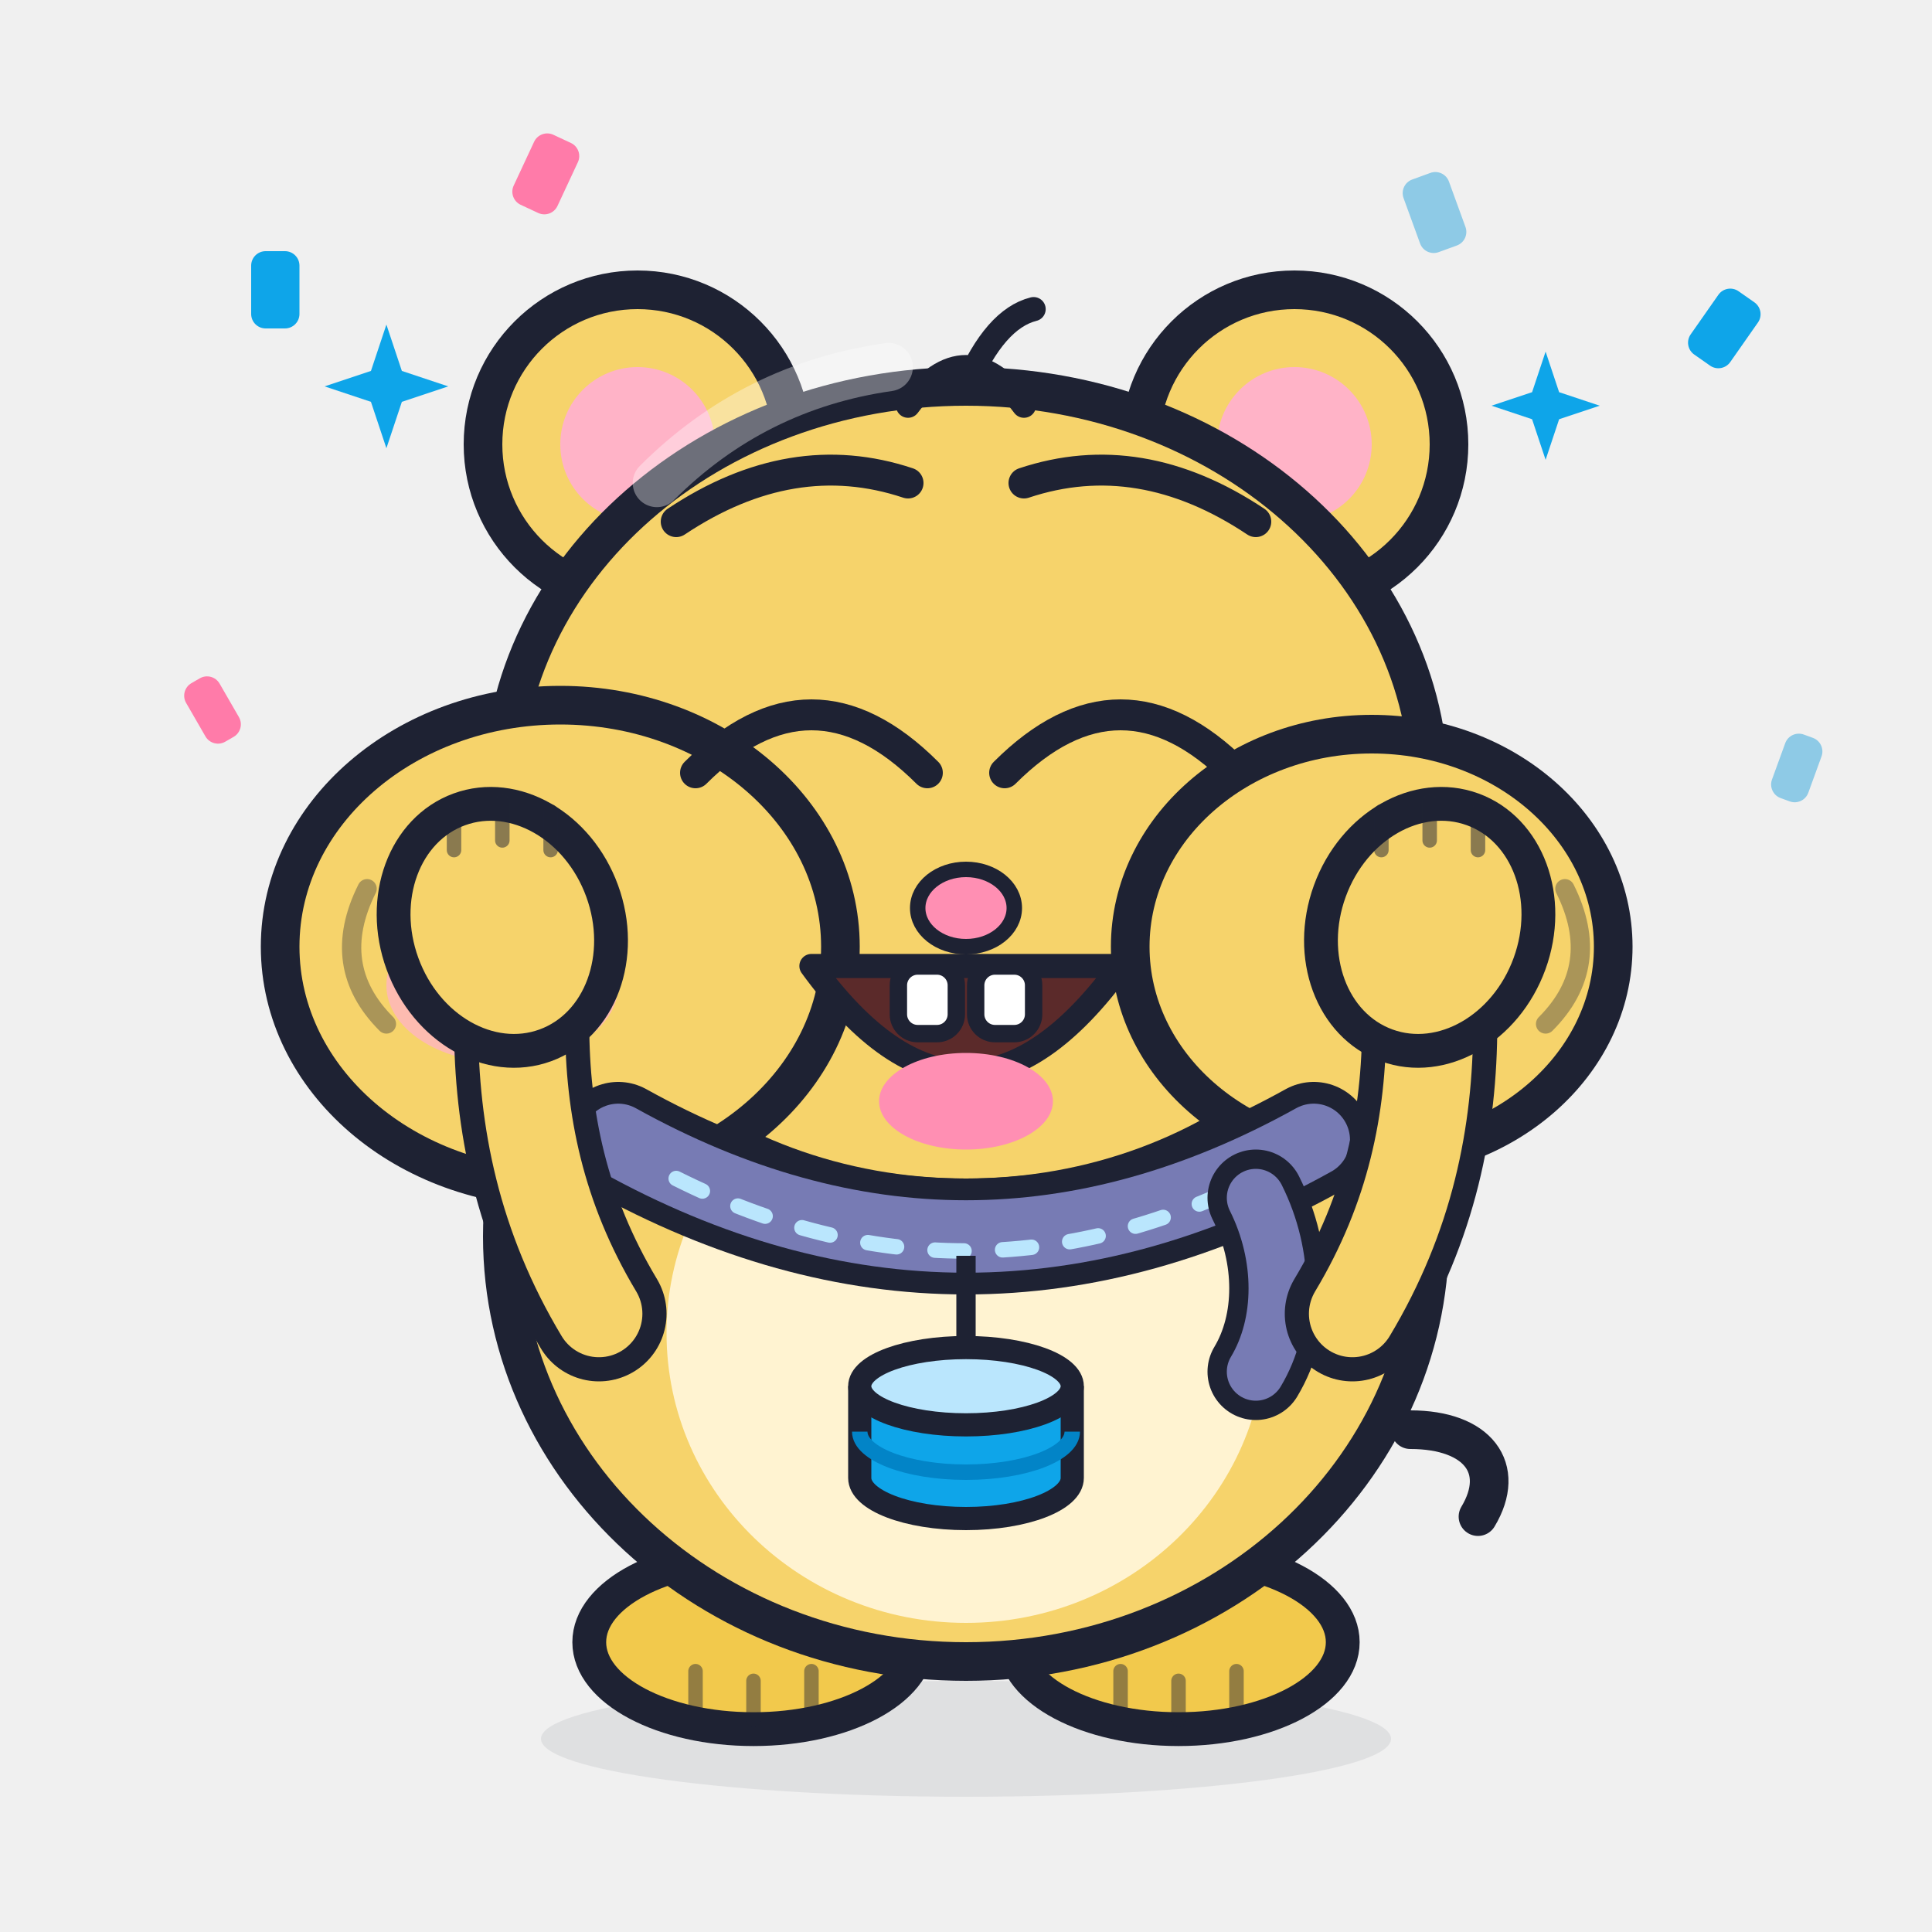
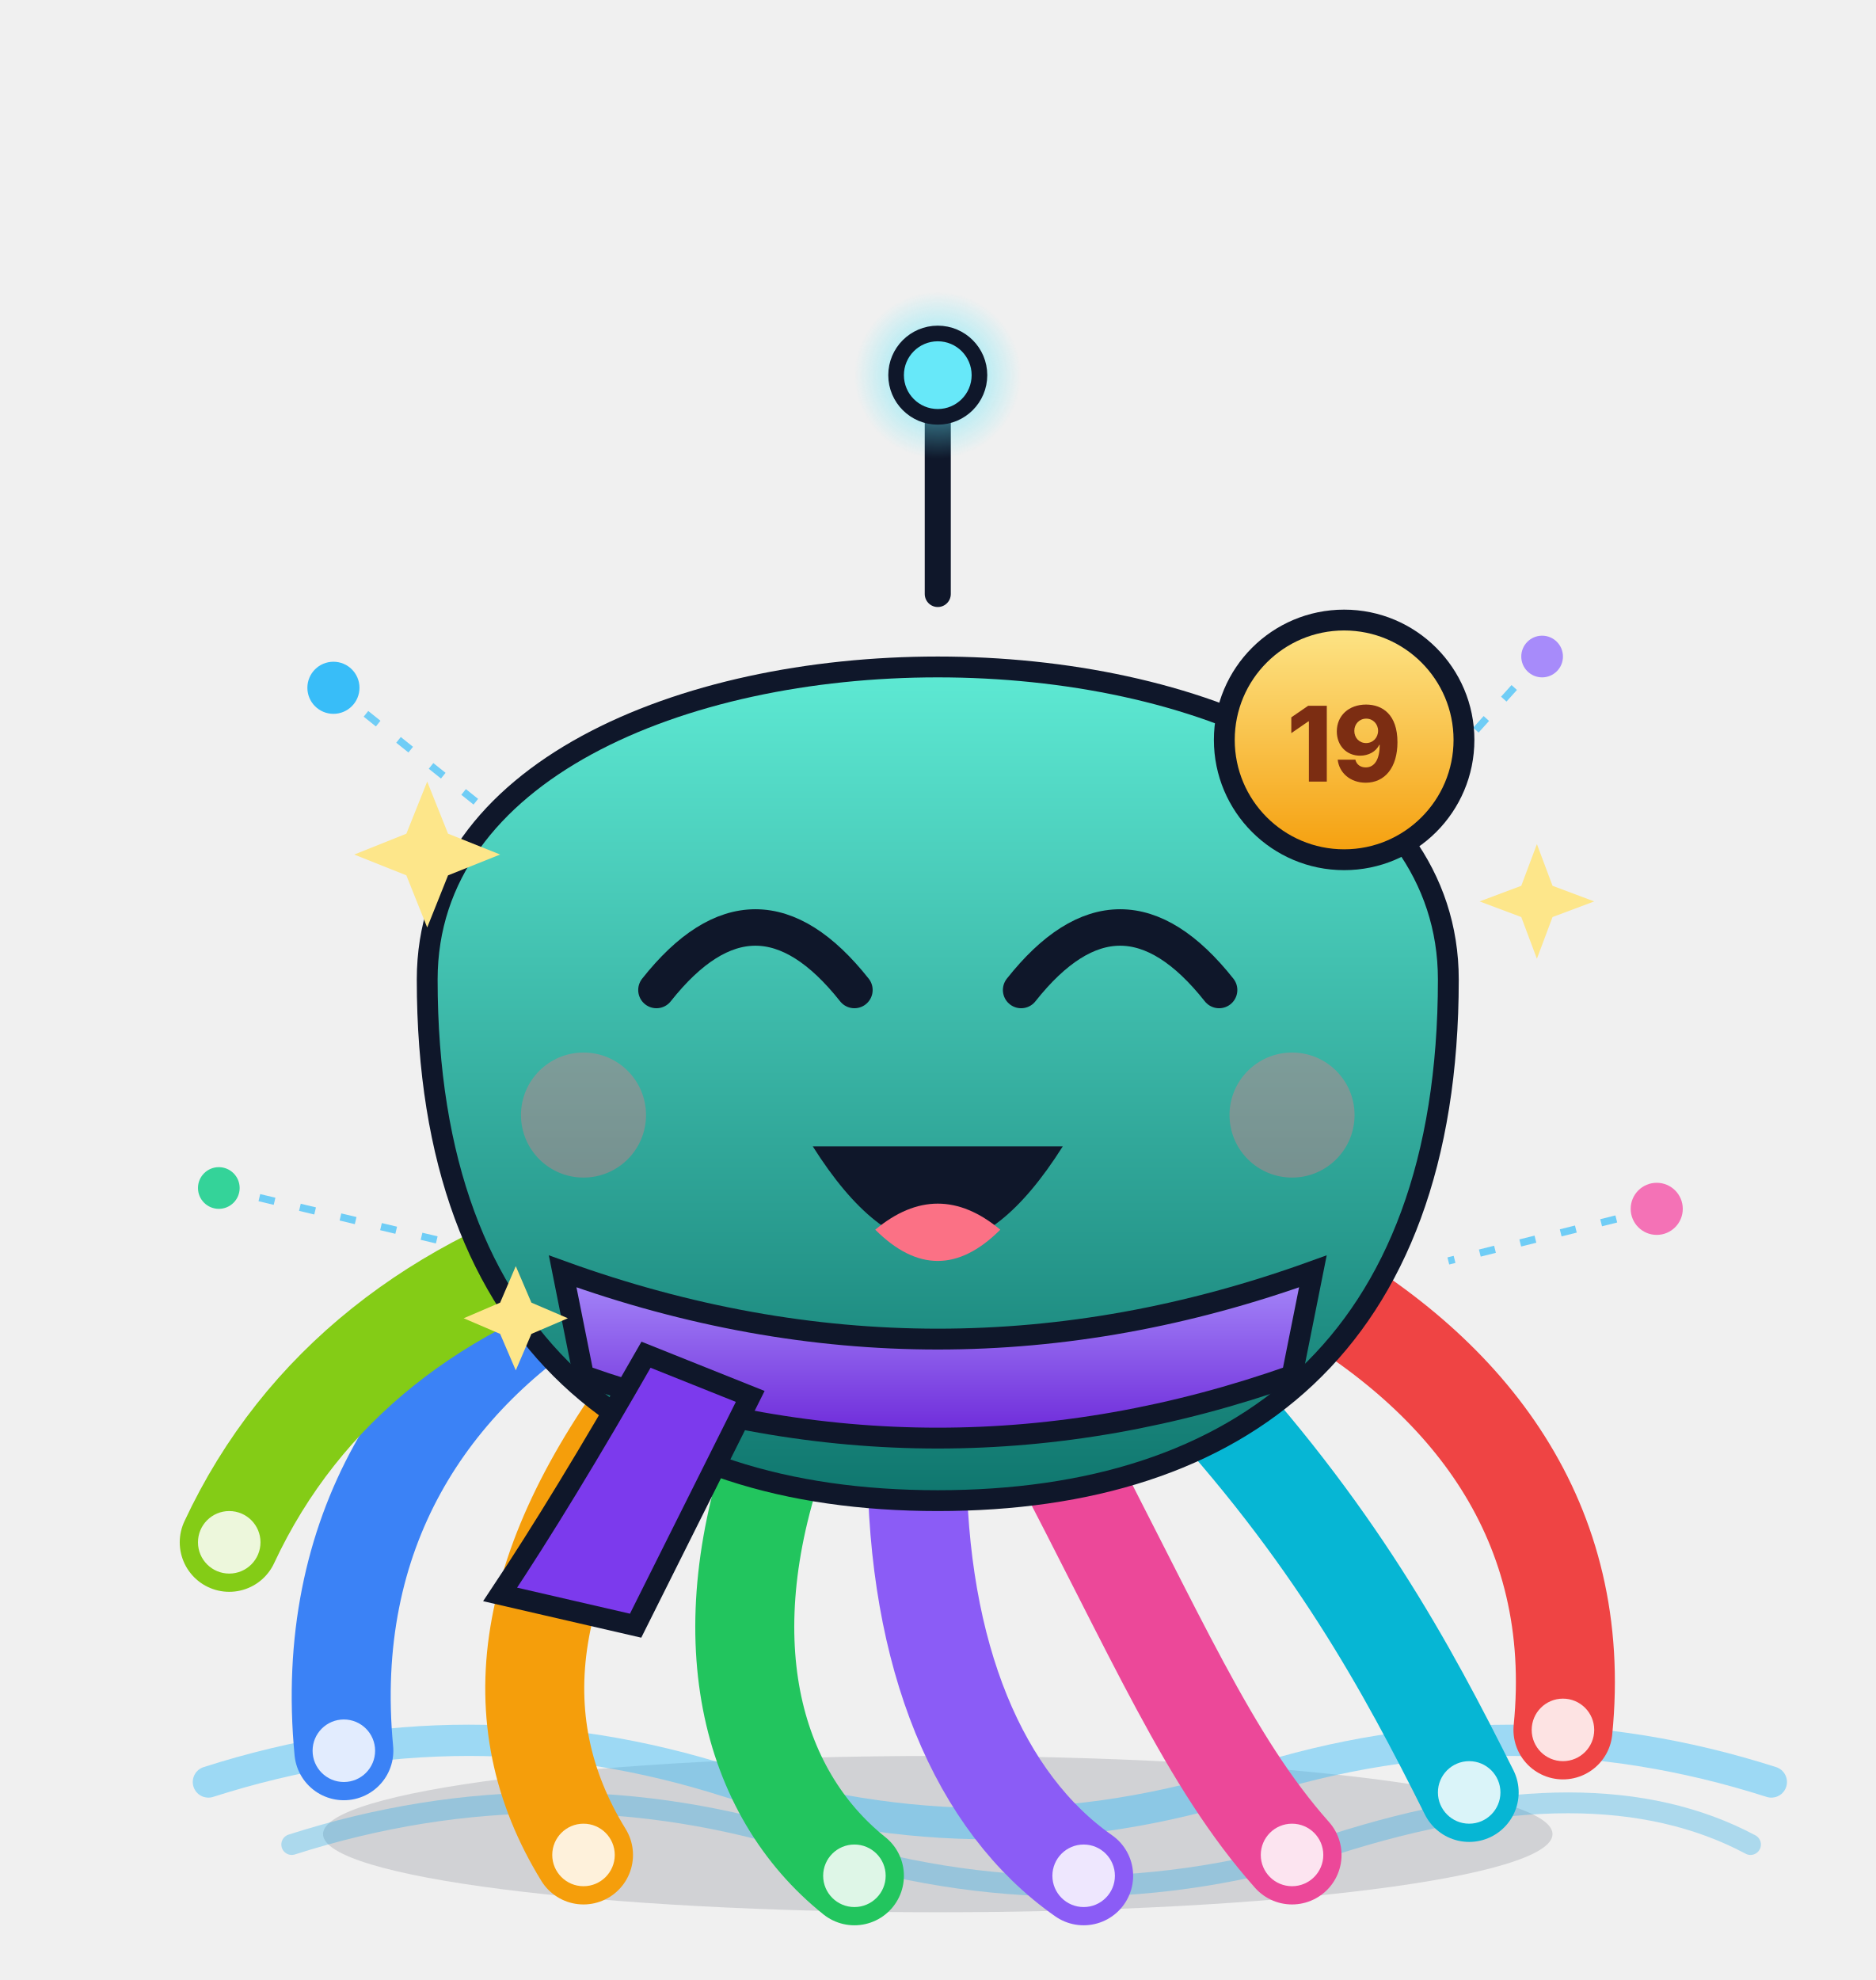
- <svg xmlns="http://www.w3.org/2000/svg" viewBox="0 0 200 200" width="88" height="88" role="img" aria-label="数据仓鼠仓仓 · 欢乐 Joy">
-   <style>
-   .ex-motion { animation: ex-bounce .7s ease-in-out infinite; transform-box: fill-box; transform-origin: 50% 50%; }
-   .ex-anim-tear { animation: ex-tear 1.8s ease-in infinite; transform-box: fill-box; transform-origin: center; }
-   .ex-anim-sweat { animation: ex-tear 1.5s ease-in infinite; transform-box: fill-box; transform-origin: center; }
-   .ex-anim-heart { animation: ex-heart 2.2s ease-out infinite; transform-box: fill-box; transform-origin: center; }
-   .ex-anim-spark { animation: ex-spark 1.9s ease-in-out infinite; transform-box: fill-box; transform-origin: center; }
-   .ex-anim-rain { animation: ex-rain 1.4s linear infinite; transform-box: fill-box; transform-origin: center; }
-   .ex-anim-confetti { animation: ex-confetti 2.4s linear infinite; transform-box: fill-box; transform-origin: center; }
-   .ex-anim-pulse { animation: ex-pulse 1.6s ease-in-out infinite; transform-box: fill-box; transform-origin: center; }
-   .ex-anim-knock { animation: ex-knock 0.55s ease-in-out infinite; transform-box: fill-box; transform-origin: center; }
-   .ex-anim-knockline { animation: ex-knockline 0.55s ease-out infinite; transform-box: fill-box; transform-origin: center; }
-   .ex-anim-palm { animation: ex-palm 0.9s ease-in-out infinite; transform-box: fill-box; transform-origin: center; }
-   .ex-anim-steam { animation: ex-steam 1.8s ease-out infinite; transform-box: fill-box; transform-origin: center; }
-   .ex-anim-shock { animation: ex-shock 0.5s ease-in-out infinite; transform-box: fill-box; transform-origin: center; }
-   @keyframes ex-bob { 0%,100% { transform: translateY(0); } 50% { transform: translateY(-2.5px); } }
-   @keyframes ex-bounce { 0%,100% { transform: translateY(0); } 40% { transform: translateY(-6px); } 60% { transform: translateY(-2px); } }
-   @keyframes ex-tremble { 0%,100% { transform: translateX(0); } 25% { transform: translateX(-1px); } 75% { transform: translateX(1px); } }
-   @keyframes ex-sway { 0%,100% { transform: rotate(0deg); } 50% { transform: rotate(2deg); } }
-   @keyframes ex-shake { 0%,100% { transform: translateX(0); } 20% { transform: translateX(-4.24px); } 40% { transform: translateX(4.24px); } 60% { transform: translateX(-2.75px); } 80% { transform: translateX(1.75px); } }
-   @keyframes ex-tear { 0% { transform: translateY(0); opacity: 0; } 18% { opacity: 1; } 100% { transform: translateY(8.58px); opacity: 0; } }
-   @keyframes ex-heart { 0% { transform: translateY(0) scale(.65); opacity: 0; } 20% { opacity: 1; } 100% { transform: translateY(-14.04px) scale(1.15); opacity: 0; } }
-   @keyframes ex-spark { 0%,100% { transform: scale(.6) rotate(0deg); opacity: .3; } 50% { transform: scale(1.15) rotate(25deg); opacity: 1; } }
-   @keyframes ex-rain { 0% { transform: translateY(0); opacity: 0; } 20% { opacity: 1; } 100% { transform: translateY(9.36px); opacity: 0; } }
-   @keyframes ex-confetti { 0% { transform: translateY(-4px) rotate(0deg); opacity: 1; } 100% { transform: translateY(14px) rotate(200deg); opacity: 0; } }
-   @keyframes ex-pulse { 0%,100% { transform: scale(1); opacity: .35; } 50% { transform: scale(1.18); opacity: .7; } }
-   @keyframes ex-knock { 0%,100% { transform: translateX(3.51px); } 35% { transform: translateX(0); } }
-   @keyframes ex-knockline { 0%,100% { transform: scaleX(.6); opacity: .35; } 35% { transform: scaleX(1); opacity: 1; } }
-   @keyframes ex-palm { 0%,100% { transform: translateY(0) rotate(0deg); } 50% { transform: translateY(-1px) rotate(-4deg); } }
-   @keyframes ex-steam { 0% { transform: translateY(0); opacity: .7; } 100% { transform: translateY(-7.02px); opacity: 0; } }
-   @keyframes ex-shock { 0%,100% { transform: scaleX(.7); opacity: .4; } 50% { transform: scaleX(1.25); opacity: 1; } }
-   @keyframes ex-drift { 0%,100% { transform: translateY(0); } 50% { transform: translateY(-1.56px); } }
-   @media (prefers-reduced-motion: reduce) {
-     .ex-motion, [class*="ex-anim-"] { animation: none !important; }
-   }
-   </style>
-   <g class="ex-motion ex-joy">
-     <g class="ex-base">
-       <ellipse cx="100" cy="180" rx="44" ry="6" fill="#1E2233" opacity=".08" />
-       <path d="M146 148c7 0 10 4 7 9" fill="none" stroke="#1E2233" stroke-width="4" stroke-linecap="round" />
-       <g fill="#F2C94C" stroke="#1E2233" stroke-width="3.5">
-         <ellipse cx="78" cy="170" rx="17" ry="9" />
-         <ellipse cx="122" cy="170" rx="17" ry="9" />
-       </g>
-       <g stroke="#1E2233" stroke-width="1.5" opacity=".45" stroke-linecap="round">
-         <path d="M72 173v4" />
-         <path d="M78 174v4" />
-         <path d="M84 173v4" />
-         <path d="M116 173v4" />
-         <path d="M122 174v4" />
-         <path d="M128 173v4" />
-       </g>
-       <ellipse cx="100" cy="128" rx="48" ry="44" fill="#F6D36B" stroke="#1E2233" stroke-width="4" />
-       <ellipse cx="100" cy="138" rx="31" ry="30" fill="#FFF3D1" />
-       <g fill="#F6D36B" stroke="#1E2233" stroke-width="4">
-         <circle cx="66" cy="46" r="16" />
-         <circle cx="134" cy="46" r="16" />
-       </g>
-       <g fill="#FFB3C7">
-         <circle cx="66" cy="46" r="8" />
-         <circle cx="134" cy="46" r="8" />
-       </g>
-       <ellipse cx="100" cy="82" rx="48" ry="42" fill="#F6D36B" stroke="#1E2233" stroke-width="4" />
-       <path d="M94 42q6-8 12 0M100 40q3-7 7-8" fill="none" stroke="#1E2233" stroke-width="2.5" stroke-linecap="round" />
-       <g fill="#F6D36B" stroke="#1E2233" stroke-width="4">
-         <ellipse cx="58" cy="98" rx="29" ry="25" />
-         <ellipse cx="142" cy="98" rx="25" ry="22" />
-       </g>
-       <path d="M38 92q-4 8 2 14M162 92q4 8-2 14" fill="none" stroke="#1E2233" stroke-width="2" opacity=".35" stroke-linecap="round" />
-       <path d="M64 118q36 20 72 0" fill="none" stroke="#1E2233" stroke-width="12" stroke-linecap="round" />
-       <path d="M64 118q36 20 72 0" fill="none" stroke="#777BB4" stroke-width="7.5" stroke-linecap="round" />
-       <path d="M70 122q30 15 60 0" fill="none" stroke="#BAE6FD" stroke-width="1.6" stroke-linecap="round" stroke-dasharray="3 4" />
-       <path d="M130 124c3 6 3 13 0 18" fill="none" stroke="#1E2233" stroke-width="10" stroke-linecap="round" />
-       <path d="M130 124c3 6 3 13 0 18" fill="none" stroke="#777BB4" stroke-width="6" stroke-linecap="round" />
-       <line x1="100" y1="130" x2="100" y2="140" stroke="#1E2233" stroke-width="2" />
-       <path d="M89 143.5v9.5c0 2.3 4.9 4.2 11 4.2s11-1.9 11-4.2v-9.5" fill="#0EA5E9" stroke="#1E2233" stroke-width="2.4" stroke-linejoin="round" />
-       <ellipse cx="100" cy="143.5" rx="11" ry="4" fill="#BAE6FD" stroke="#1E2233" stroke-width="2.4" />
-       <path d="M89 148.2c0 2.3 4.9 4.2 11 4.2s11-1.9 11-4.2" fill="none" stroke="#0284C7" stroke-width="1.6" />
-       <path d="M68 50q10-10 24-12" fill="none" stroke="#FFF" stroke-width="5" opacity=".35" stroke-linecap="round" />
+ <svg xmlns="http://www.w3.org/2000/svg" viewBox="0 0 360 380" width="360" height="380" role="img" aria-labelledby="petTitle petDesc">
+   <defs>
+     <linearGradient id="bodyGrad" x1="0" y1="0" x2="0" y2="1">
+       <stop offset="0" stop-color="#5EEAD4" />
+       <stop offset="1" stop-color="#0F766E" />
+     </linearGradient>
+     <linearGradient id="scarfGrad" x1="0" y1="0" x2="0" y2="1">
+       <stop offset="0" stop-color="#A78BFA" />
+       <stop offset="1" stop-color="#6D28D9" />
+     </linearGradient>
+     <linearGradient id="badgeGrad" x1="0" y1="0" x2="0" y2="1">
+       <stop offset="0" stop-color="#FDE68A" />
+       <stop offset="1" stop-color="#F59E0B" />
+     </linearGradient>
+     <radialGradient id="glow">
+       <stop offset="0" stop-color="#67E8F9" stop-opacity=".9" />
+       <stop offset="1" stop-color="#67E8F9" stop-opacity="0" />
+     </radialGradient>
+     <style>
+       .pet-bob { animation: petBob 5.2s ease-in-out infinite; transform-box: fill-box; transform-origin: 50% 100%; }
+       .spark { animation: petSpark 2.6s ease-in-out infinite; }
+       .tear { animation: petTear 2.2s ease-in infinite; }
+       @keyframes petBob { 0%, 100% { transform: translateY(0); } 50% { transform: translateY(-7px); } }
+       @keyframes petSpark { 0%, 100% { opacity: .35; transform: scale(.8); } 50% { opacity: 1; transform: scale(1.08); } }
+       @keyframes petTear { 0% { opacity: 0; transform: translateY(-4px); } 30% { opacity: 1; } 100% { opacity: 0; transform: translateY(18px); } }
+       @media (prefers-reduced-motion: reduce) { .pet-bob, .spark, .tear { animation: none; } }
+     </style>
+   </defs>
+   <g class="pet-bob">
+     <ellipse cx="180" cy="352" rx="118" ry="15" fill="#0F172A" opacity=".14" />
+     <path d="M40 342 Q90 326 140 342 T240 342 T340 342" fill="none" stroke="#38BDF8" stroke-width="6" stroke-linecap="round" opacity=".45" />
+     <path d="M56 354 Q106 338 156 354 T256 354 T336 354" fill="none" stroke="#0EA5E9" stroke-width="4" stroke-linecap="round" opacity=".3" />
+     <g opacity=".7" fill="none" stroke="#38BDF8" stroke-width="1.4" stroke-dasharray="3 5">
+       <path d="M64 132 L104 164" />
+       <path d="M296 126 L260 166" />
+       <path d="M42 228 L84 238" />
+       <path d="M318 232 L278 242" />
    </g>
-     <g class="ex-face">
-       <path d="M72 80q12-12 24 0" fill="none" stroke="#1E2233" stroke-width="3.2" stroke-linecap="round" />
-       <path d="M104 80q12-12 24 0" fill="none" stroke="#1E2233" stroke-width="3.2" stroke-linecap="round" />
-       <path d="M70 54q12-8 24-4" fill="none" stroke="#1E2233" stroke-width="3.2" stroke-linecap="round" />
-       <path d="M106 50q12-4 24 4" fill="none" stroke="#1E2233" stroke-width="3.2" stroke-linecap="round" />
-       <ellipse cx="100" cy="94" rx="5" ry="4" fill="#FF8FB3" stroke="#1E2233" stroke-width="1.6" />
-       <path d="M84 100q16 22 32 0z" fill="#5B2A2A" stroke="#1E2233" stroke-width="2.5" stroke-linejoin="round" />
-       <ellipse cx="100" cy="114" rx="9" ry="5" fill="#FF8FB3" />
-       <rect x="93" y="100" width="6" height="7" rx="2" fill="#FFF" stroke="#1E2233" stroke-width="1.8" />
-       <rect x="101" y="100" width="6" height="7" rx="2" fill="#FFF" stroke="#1E2233" stroke-width="1.8" />
-       <ellipse cx="52" cy="102" rx="12" ry="8" fill="#FFB3C7" opacity="0.75" />
-       <ellipse cx="148" cy="102" rx="10" ry="7" fill="#FFB3C7" opacity="0.75" />
+     <g class="spark">
+       <circle cx="64" cy="132" r="5" fill="#38BDF8" />
+       <circle cx="296" cy="126" r="4" fill="#A78BFA" />
+       <circle cx="42" cy="228" r="4" fill="#34D399" />
+       <circle cx="318" cy="232" r="5" fill="#F472B6" />
    </g>
-     <g class="ex-arms">
-       <path d="M62 136c-6-10-8-20-8-30" fill="none" stroke="#1E2233" stroke-width="14" stroke-linecap="round" />
-       <path d="M62 136c-6-10-8-20-8-30" fill="none" stroke="#F6D36B" stroke-width="9" stroke-linecap="round" />
-       <ellipse cx="52" cy="96" rx="11" ry="13" fill="#F6D36B" stroke="#1E2233" stroke-width="3.5" transform="rotate(-20 52 96)" />
-       <g stroke="#1E2233" stroke-width="1.5" opacity=".5" stroke-linecap="round">
-         <path d="M47 88v-4" />
-         <path d="M52 87v-4" />
-         <path d="M57 88v-4" />
-       </g>
-       <path d="M140 136c6-10 8-20 8-30" fill="none" stroke="#1E2233" stroke-width="14" stroke-linecap="round" />
-       <path d="M140 136c6-10 8-20 8-30" fill="none" stroke="#F6D36B" stroke-width="9" stroke-linecap="round" />
-       <ellipse cx="148" cy="96" rx="11" ry="13" fill="#F6D36B" stroke="#1E2233" stroke-width="3.5" transform="rotate(20 148 96)" />
-       <g stroke="#1E2233" stroke-width="1.5" opacity=".5" stroke-linecap="round">
-         <path d="M143 88v-4" />
-         <path d="M148 87v-4" />
-         <path d="M153 88v-4" />
-       </g>
+     <g fill="none" stroke-linecap="round">
+       <path d="M112 246 C82 264 62 294 66 336" stroke="#3B82F6" stroke-width="19" />
+       <path d="M128 264 C100 300 96 330 112 356" stroke="#F59E0B" stroke-width="19" />
+       <path d="M150 276 C136 314 144 344 164 360" stroke="#22C55E" stroke-width="19" />
+       <path d="M176 280 C176 318 188 346 208 360" stroke="#8B5CF6" stroke-width="19" />
+       <path d="M202 276 C222 314 232 338 248 356" stroke="#EC4899" stroke-width="19" />
+       <path d="M228 264 C256 294 270 320 282 344" stroke="#06B6D4" stroke-width="19" />
+       <path d="M250 246 C282 264 304 292 300 332" stroke="#EF4444" stroke-width="19" />
+       <path d="M118 236 C84 246 58 266 44 296" stroke="#84CC16" stroke-width="19" />
    </g>
-     <g class="ex-effects">
-       <rect class="ex-anim-confetti" style="animation-delay:0s" x="26" y="26" width="5" height="8" rx="1.5" fill="#0EA5E9" transform="rotate(0 28.5 30.0)" />
-       <rect class="ex-anim-confetti" style="animation-delay:0.2s" x="54" y="14" width="5" height="8" rx="1.5" fill="#FF7BA9" transform="rotate(25 56.5 18.0)" />
-       <rect class="ex-anim-confetti" style="animation-delay:0.4s" x="146" y="18" width="5" height="8" rx="1.5" fill="#8ECAE6" transform="rotate(-20 148.5 22.0)" />
-       <rect class="ex-anim-confetti" style="animation-delay:0.6s" x="176" y="30" width="5" height="8" rx="1.5" fill="#0EA5E9" transform="rotate(35 178.5 34.0)" />
-       <rect class="ex-anim-confetti" style="animation-delay:0.8s" x="20" y="70" width="4" height="7" rx="1.5" fill="#FF7BA9" transform="rotate(-30 22.0 73.5)" />
-       <rect class="ex-anim-confetti" style="animation-delay:1.0s" x="184" y="76" width="4" height="7" rx="1.5" fill="#8ECAE6" transform="rotate(20 186.0 79.5)" />
-       <g class="ex-anim-spark" style="animation-delay:0.3s" transform="translate(40 40) scale(0.8)">
-         <path d="M0 -8L2 -2 8 0 2 2 0 8-2 2-8 0-2-2Z" fill="#0EA5E9" />
-       </g>
-       <g class="ex-anim-spark" style="animation-delay:0.8s" transform="translate(160 42) scale(0.7)">
-         <path d="M0 -8L2 -2 8 0 2 2 0 8-2 2-8 0-2-2Z" fill="#0EA5E9" />
-       </g>
+     <g fill="#FFFFFF" opacity=".85">
+       <circle cx="66" cy="336" r="6" />
+       <circle cx="112" cy="356" r="6" />
+       <circle cx="164" cy="360" r="6" />
+       <circle cx="208" cy="360" r="6" />
+       <circle cx="248" cy="356" r="6" />
+       <circle cx="282" cy="344" r="6" />
+       <circle cx="300" cy="332" r="6" />
+       <circle cx="44" cy="296" r="6" />
+     </g>
+     <path d="M82 188 C82 108 278 108 278 188 C278 258 238 288 180 288 C122 288 82 258 82 188 Z" fill="url(#bodyGrad)" stroke="#0F172A" stroke-width="4" />
+     <path d="M180 114 V80" stroke="#0F172A" stroke-width="5" stroke-linecap="round" />
+     <circle cx="180" cy="72" r="16" fill="url(#glow)" />
+     <circle cx="180" cy="72" r="8" fill="#67E8F9" stroke="#0F172A" stroke-width="3" />
+     <circle cx="258" cy="142" r="23" fill="url(#badgeGrad)" stroke="#0F172A" stroke-width="4" />
+     <text x="258" y="150" text-anchor="middle" font-family="system-ui, -apple-system, Segoe UI, sans-serif" font-size="20" font-weight="800" fill="#7C2D12">19</text>
+     <path d="M108 244 Q180 270 252 244 L248 264 Q180 288 112 264 Z" fill="url(#scarfGrad)" stroke="#0F172A" stroke-width="4" />
+     <path d="M124 260 Q108 288 96 306 L122 312 Q134 288 144 268 Z" fill="#7C3AED" stroke="#0F172A" stroke-width="4" />
+     <g>
+       <path d="M126 190 Q145 166 164 190" fill="none" stroke="#0F172A" stroke-width="7" stroke-linecap="round" />
+       <path d="M196 190 Q215 166 234 190" fill="none" stroke="#0F172A" stroke-width="7" stroke-linecap="round" />
+       <circle cx="112" cy="214" r="12" fill="#FB7185" opacity=".35" />
+       <circle cx="248" cy="214" r="12" fill="#FB7185" opacity=".35" />
+       <path d="M156 220 Q180 258 204 220 Z" fill="#0F172A" />
+       <path d="M168 236 Q180 226 192 236 Q180 248 168 236 Z" fill="#FB7185" />
+     </g>
+     <g class="spark" fill="#FDE68A">
+       <path d="M78 160 l4 -10 4 10 10 4 -10 4 -4 10 -4 -10 -10 -4Z" />
+       <path d="M292 170 l3 -8 3 8 8 3 -8 3 -3 8 -3 -8 -8 -3Z" />
+       <path d="M96 250 l3 -7 3 7 7 3 -7 3 -3 7 -3 -7 -7 -3Z" />
    </g>
  </g>
</svg>
